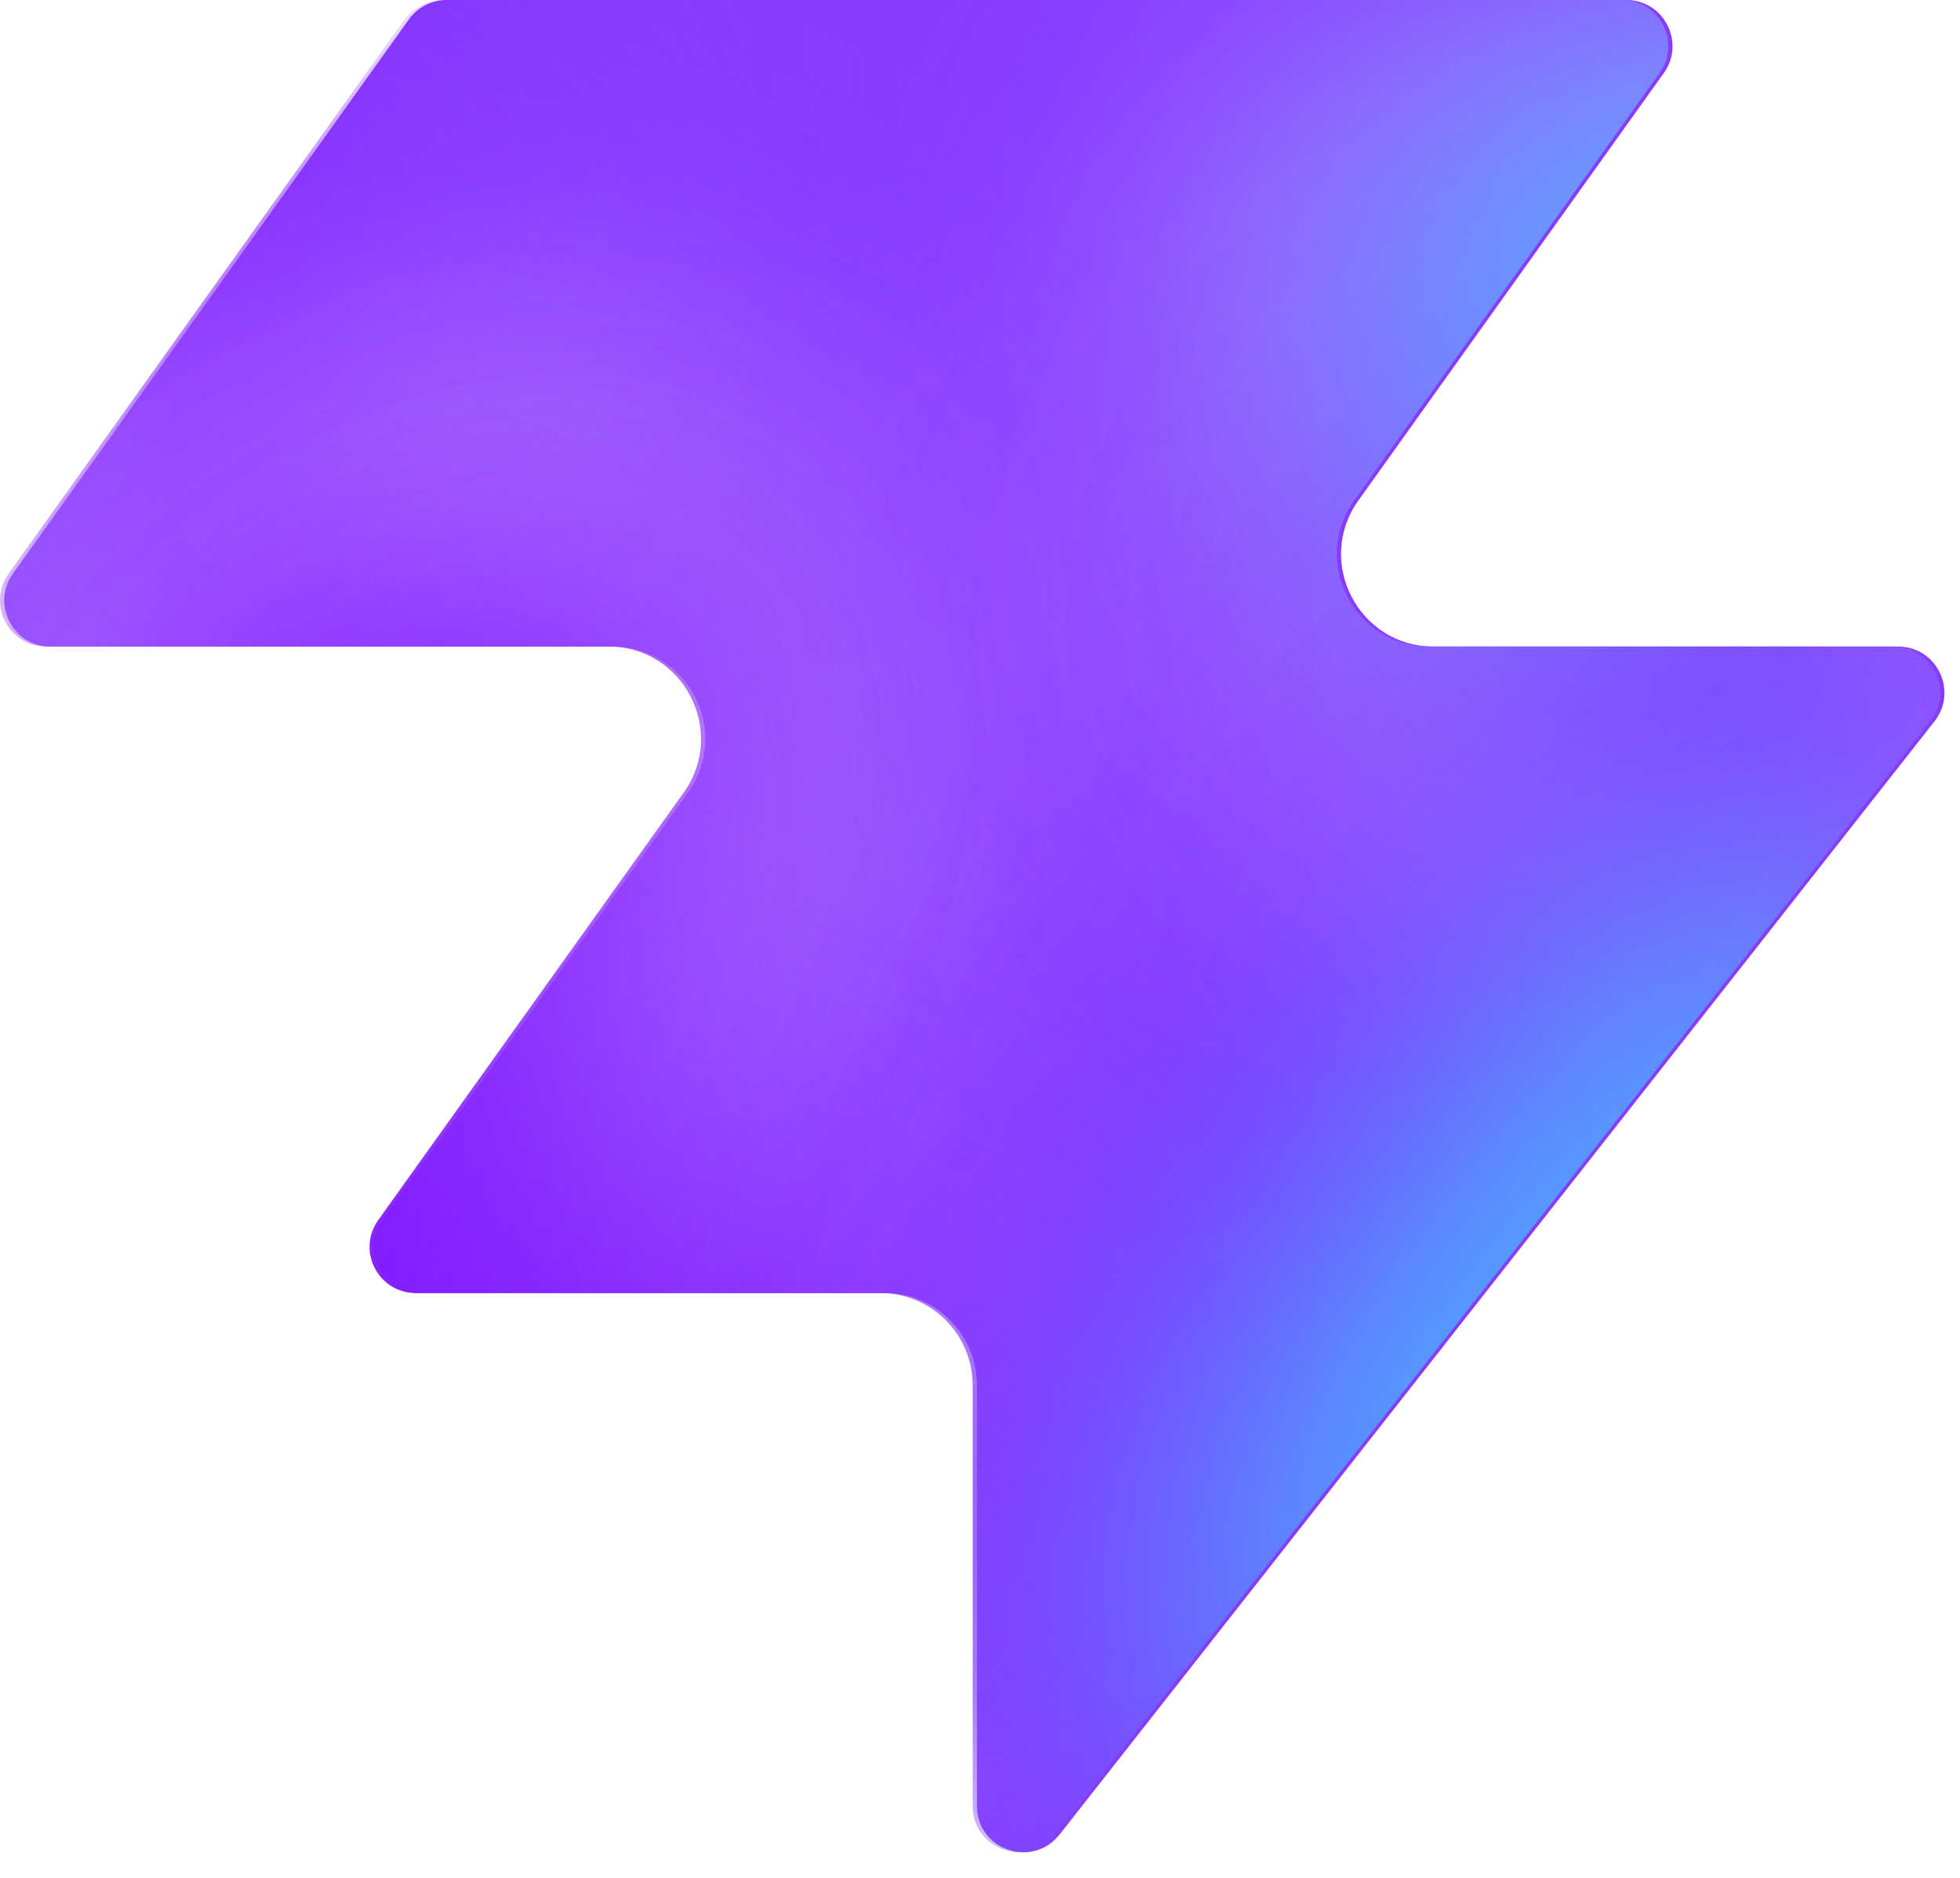
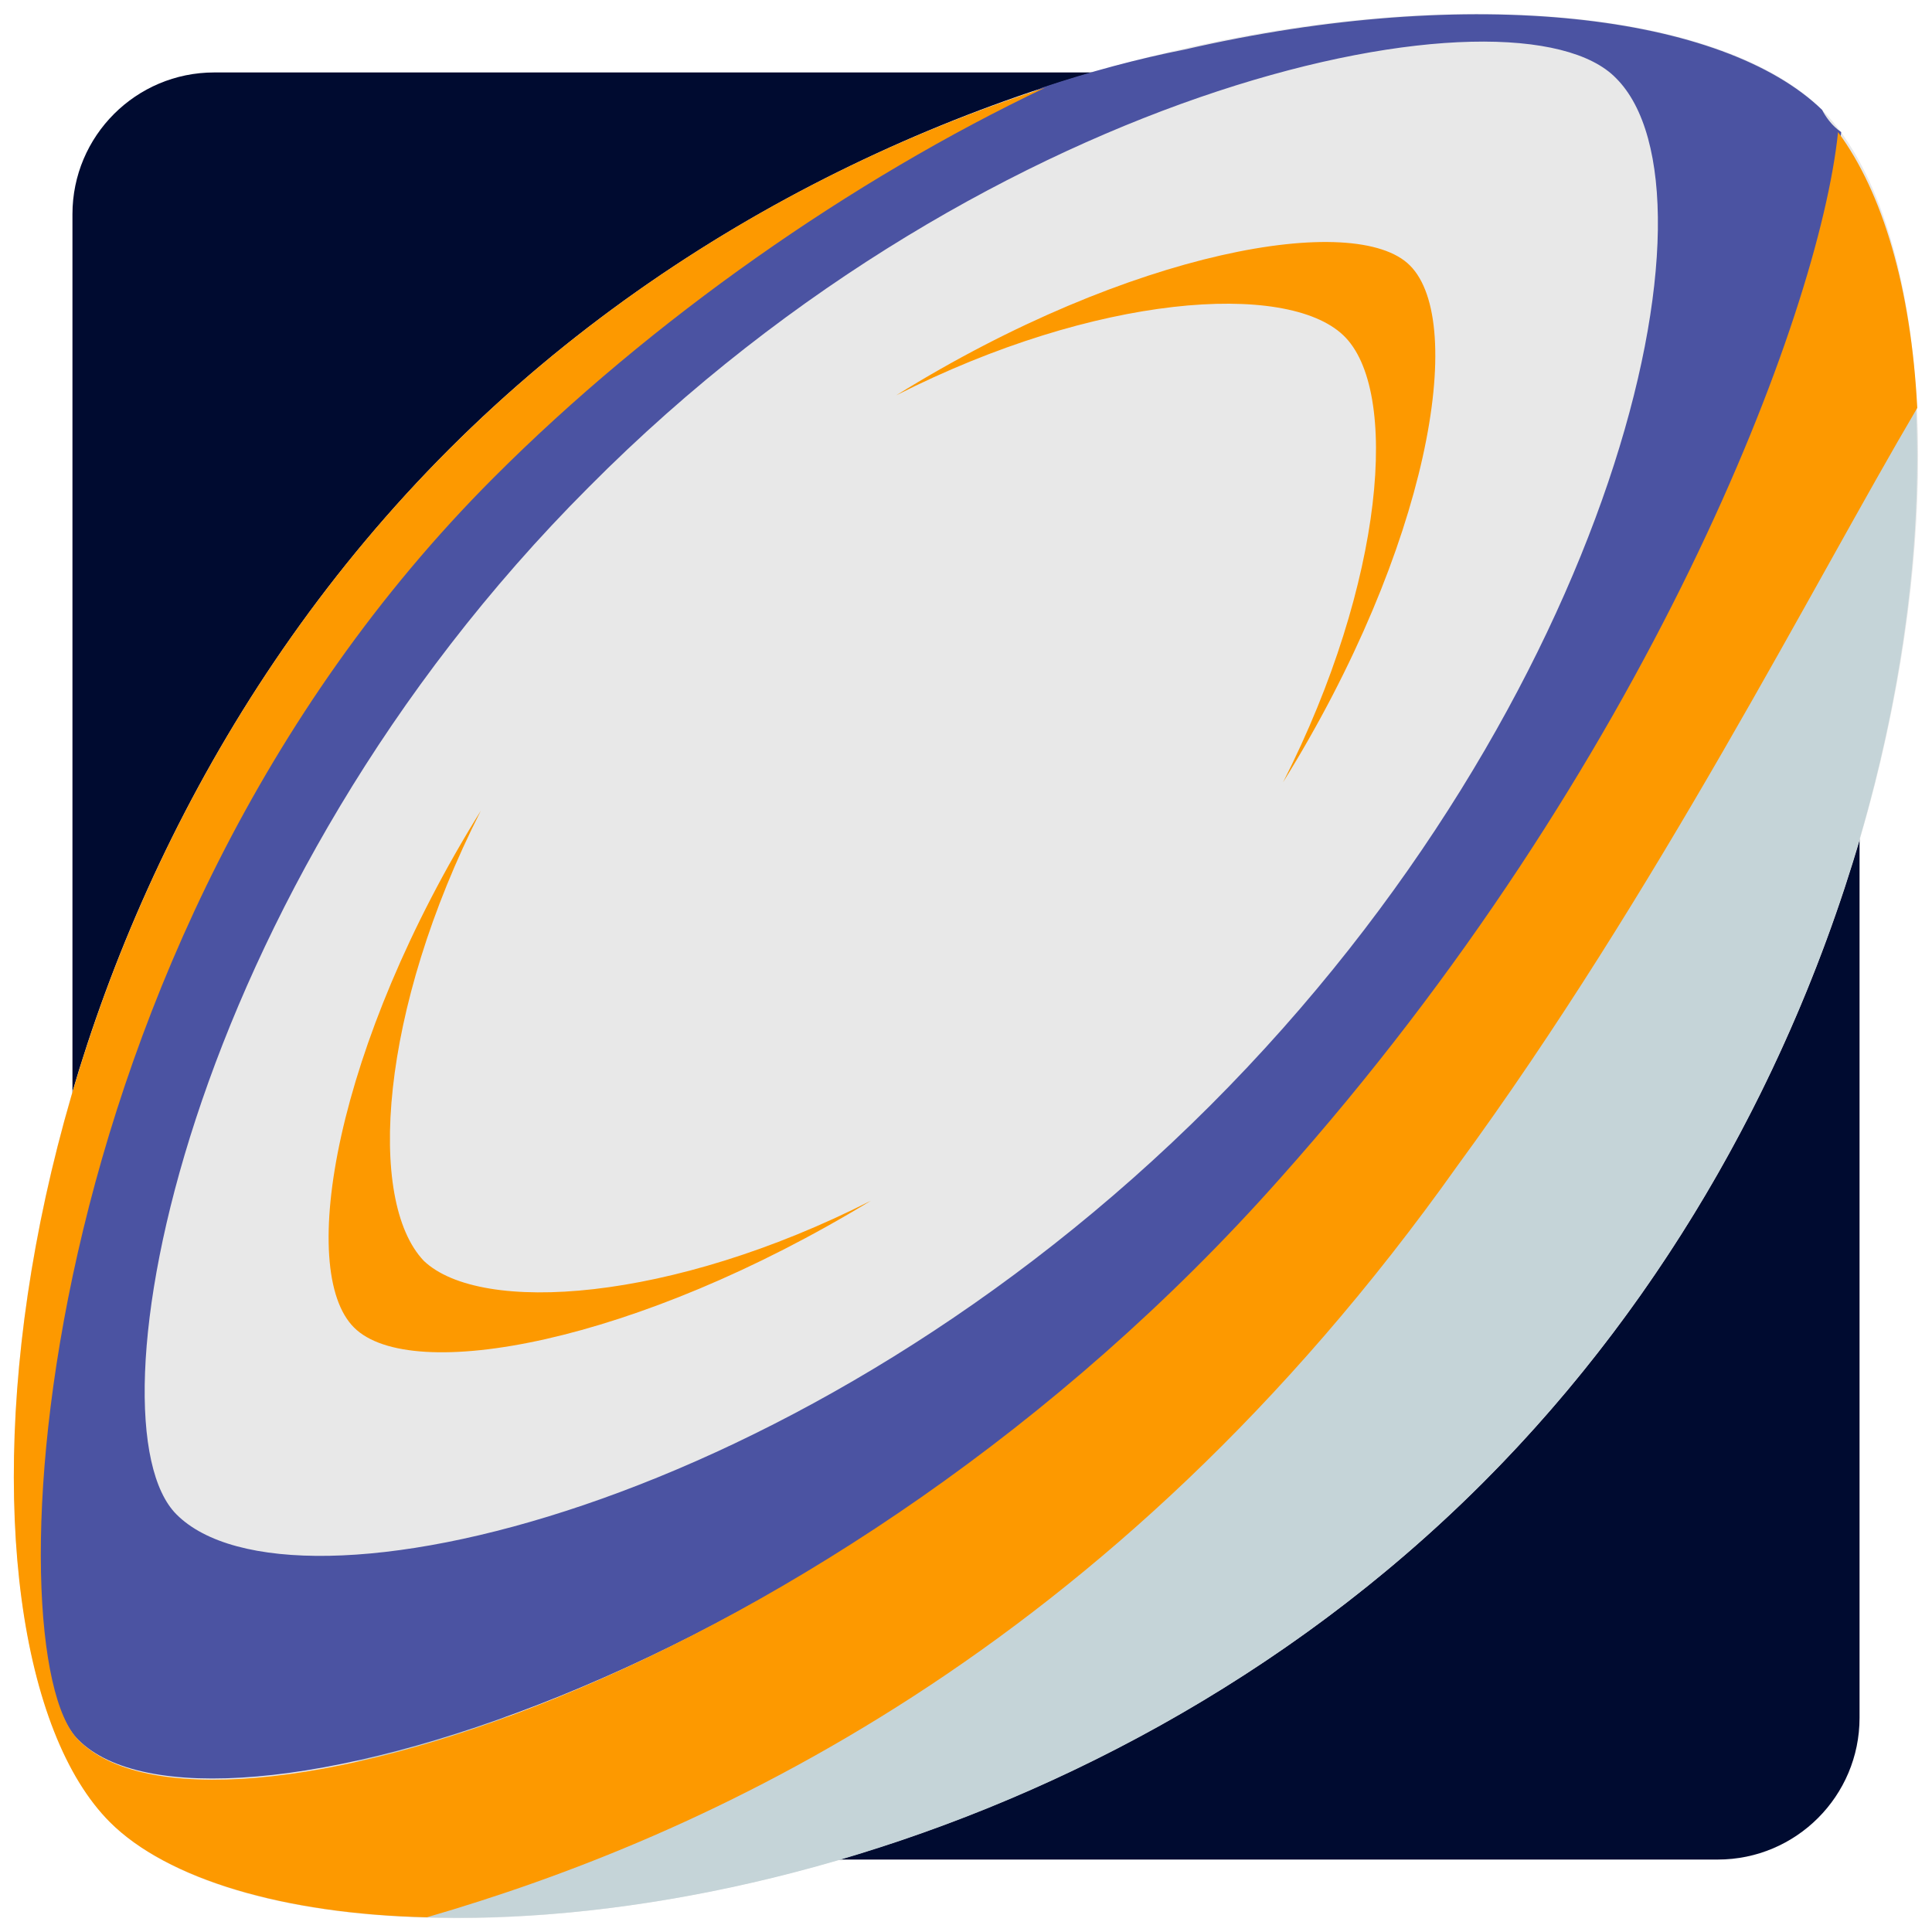
- <svg xmlns="http://www.w3.org/2000/svg" width="48" height="46" fill="none" viewBox="0 0 48 46">
-   <path fill="#863bff" d="M25.946 44.938c-.664.845-2.021.375-2.021-.698V33.937a2.26 2.26 0 0 0-2.262-2.262H10.287c-.92 0-1.456-1.04-.92-1.788l7.48-10.471c1.07-1.497 0-3.578-1.842-3.578H1.237c-.92 0-1.456-1.04-.92-1.788L10.013.474c.214-.297.556-.474.92-.474h28.894c.92 0 1.456 1.04.92 1.788l-7.48 10.471c-1.07 1.498 0 3.579 1.842 3.579h11.377c.943 0 1.473 1.088.89 1.83L25.947 44.94z" style="fill:#863bff;fill:color(display-p3 .525 .23 1);fill-opacity:1" />
-   <mask id="a" width="48" height="46" x="0" y="0" maskUnits="userSpaceOnUse" style="mask-type:alpha">
-     <path fill="#000" d="M25.842 44.938c-.664.844-2.021.375-2.021-.698V33.937a2.26 2.26 0 0 0-2.262-2.262H10.183c-.92 0-1.456-1.04-.92-1.788l7.48-10.471c1.07-1.498 0-3.579-1.842-3.579H1.133c-.92 0-1.456-1.04-.92-1.787L9.91.473c.214-.297.556-.474.92-.474h28.894c.92 0 1.456 1.04.92 1.788l-7.48 10.471c-1.07 1.498 0 3.578 1.842 3.578h11.377c.943 0 1.473 1.088.89 1.832L25.843 44.94z" style="fill:#000;fill-opacity:1" />
-   </mask>
-   <g mask="url(#a)">
-     <g filter="url(#b)">
-       <ellipse cx="5.508" cy="14.704" fill="#ede6ff" rx="5.508" ry="14.704" style="fill:#ede6ff;fill:color(display-p3 .927 .903 1);fill-opacity:1" transform="matrix(.00324 1 1 -.00324 -4.47 31.516)" />
-     </g>
-     <g filter="url(#c)">
-       <ellipse cx="10.399" cy="29.851" fill="#ede6ff" rx="10.399" ry="29.851" style="fill:#ede6ff;fill:color(display-p3 .927 .903 1);fill-opacity:1" transform="matrix(.00324 1 1 -.00324 -39.328 7.883)" />
-     </g>
-     <g filter="url(#d)">
-       <ellipse cx="5.508" cy="30.487" fill="#7e14ff" rx="5.508" ry="30.487" style="fill:#7e14ff;fill:color(display-p3 .492 .077 1);fill-opacity:1" transform="rotate(89.814 -25.913 -14.639)scale(1 -1)" />
-     </g>
-     <g filter="url(#e)">
-       <ellipse cx="5.508" cy="30.599" fill="#7e14ff" rx="5.508" ry="30.599" style="fill:#7e14ff;fill:color(display-p3 .492 .077 1);fill-opacity:1" transform="rotate(89.814 -32.644 -3.334)scale(1 -1)" />
-     </g>
-     <g filter="url(#f)">
-       <ellipse cx="5.508" cy="30.599" fill="#7e14ff" rx="5.508" ry="30.599" style="fill:#7e14ff;fill:color(display-p3 .492 .077 1);fill-opacity:1" transform="matrix(.00324 1 1 -.00324 -34.34 30.47)" />
-     </g>
-     <g filter="url(#g)">
-       <ellipse cx="14.072" cy="22.078" fill="#ede6ff" rx="14.072" ry="22.078" style="fill:#ede6ff;fill:color(display-p3 .927 .903 1);fill-opacity:1" transform="rotate(93.35 24.506 48.493)scale(-1 1)" />
-     </g>
-     <g filter="url(#h)">
-       <ellipse cx="3.47" cy="21.501" fill="#7e14ff" rx="3.47" ry="21.501" style="fill:#7e14ff;fill:color(display-p3 .492 .077 1);fill-opacity:1" transform="rotate(89.009 28.708 47.59)scale(-1 1)" />
-     </g>
-     <g filter="url(#i)">
-       <ellipse cx="3.47" cy="21.501" fill="#7e14ff" rx="3.47" ry="21.501" style="fill:#7e14ff;fill:color(display-p3 .492 .077 1);fill-opacity:1" transform="rotate(89.009 28.708 47.59)scale(-1 1)" />
-     </g>
-     <g filter="url(#j)">
-       <ellipse cx=".387" cy="8.972" fill="#7e14ff" rx="4.407" ry="29.108" style="fill:#7e14ff;fill:color(display-p3 .492 .077 1);fill-opacity:1" transform="rotate(39.51 .387 8.972)" />
-     </g>
-     <g filter="url(#k)">
-       <ellipse cx="47.523" cy="-6.092" fill="#7e14ff" rx="4.407" ry="29.108" style="fill:#7e14ff;fill:color(display-p3 .492 .077 1);fill-opacity:1" transform="rotate(37.892 47.523 -6.092)" />
-     </g>
-     <g filter="url(#l)">
-       <ellipse cx="41.412" cy="6.333" fill="#47bfff" rx="5.971" ry="9.665" style="fill:#47bfff;fill:color(display-p3 .28 .748 1);fill-opacity:1" transform="rotate(37.892 41.412 6.333)" />
-     </g>
-     <g filter="url(#m)">
-       <ellipse cx="-1.879" cy="38.332" fill="#7e14ff" rx="4.407" ry="29.108" style="fill:#7e14ff;fill:color(display-p3 .492 .077 1);fill-opacity:1" transform="rotate(37.892 -1.88 38.332)" />
-     </g>
-     <g filter="url(#n)">
-       <ellipse cx="-1.879" cy="38.332" fill="#7e14ff" rx="4.407" ry="29.108" style="fill:#7e14ff;fill:color(display-p3 .492 .077 1);fill-opacity:1" transform="rotate(37.892 -1.88 38.332)" />
-     </g>
-     <g filter="url(#o)">
-       <ellipse cx="35.651" cy="29.907" fill="#7e14ff" rx="4.407" ry="29.108" style="fill:#7e14ff;fill:color(display-p3 .492 .077 1);fill-opacity:1" transform="rotate(37.892 35.651 29.907)" />
-     </g>
-     <g filter="url(#p)">
-       <ellipse cx="38.418" cy="32.4" fill="#47bfff" rx="5.971" ry="15.297" style="fill:#47bfff;fill:color(display-p3 .28 .748 1);fill-opacity:1" transform="rotate(37.892 38.418 32.4)" />
-     </g>
+ <svg xmlns="http://www.w3.org/2000/svg" version="1.1" baseProfile="tiny" id="Layer_1" x="0px" y="0px" viewBox="0 0 800 800" overflow="visible" xml:space="preserve">
+   <path fill="#000B30" d="M711.3,770H88.7C56.3,770,30,743.7,30,711.3V88.7C30,56.3,56.3,30,88.7,30h622.6c32.4,0,58.7,26.3,58.7,58.7  v622.6C770,743.7,743.7,770,711.3,770z" />
+   <path fill="#E8E8E8" d="M754.5,45.5C681-28,381.6-9.7,186,186S-28,679.7,45.5,754.5C119,828,418.4,809.7,614,614  S828,120.3,754.5,45.5z" />
+   <path fill="#C5D4D8" d="M741.4,163.7c-19.7,43.3-40.7,84-65.6,124.7C628.5,365.9,572,440.7,512.9,510.3  c-55.1,65.6-120.8,135.2-199.6,173.3c-40.7,19.7-82.7,22.3-124.7,31.5c-38.1,9.2-85.3,31.5-90.6,67c115.5,35.5,351.9-3.9,516-168.1  c157.6-157.6,199.6-380.8,172-501.6C767.6,124.3,753.2,140,741.4,163.7" />
+   <path fill="#4B53A2" d="M490.6,20.5c-19.7,3.9-39.4,9.2-59.1,15.8c-80.1,38.1-162.8,97.2-228.5,161.5C10,392.1-4.4,684.9,32.4,720.4  c52.5,52.5,313.8-23.6,498.9-232.4C683.6,317.3,754.5,129.5,762.4,54.7c-3.9-2.6-6.6-6.6-7.9-9.2C713.8,6.1,610.1-7,490.6,20.5   M501.1,457.8C333,625.8,120.3,674.4,73.1,627.1C35,589.1,75.7,369.8,243.8,201.7C411.8,32.4,628.5-9.7,669.2,32.4  C716.4,79.6,669.2,289.7,501.1,457.8" />
+   <g>
+     <path fill="#FD9900" d="M199.1,335.7c-60.4,97.2-76.2,190.4-52.5,214c23.6,23.6,116.9,6.6,214-52.5c-82.7,42-161.5,47.3-185.1,24.9   C151.8,497.2,157.1,418.4,199.1,335.7" />
+     <path fill="#FD9900" d="M371.1,163.7c82.7-42,161.5-47.3,185.1-24.9c23.6,22.3,17.1,102.4-24.9,185.1   c60.4-97.2,76.2-190.4,52.5-214C561.5,87.5,468.3,103.3,371.1,163.7" />
+     <path fill="#FD9900" d="M761.1,54.7C753.2,130.8,682.3,317.3,530,488C344.9,696.7,84.9,774.2,32.4,720.4   c-35.5-35.5-22.3-328.2,172-522.6C270,132.1,352.7,74.4,432.8,36.3C347.5,63.9,259.5,112.5,186,186C-9.7,381.6-28,681,45.5,754.5   c23.6,23.6,72.2,38.1,131.3,39.4c112.9-32.8,282.3-107.7,426.7-311.2c82.7-112.9,147.1-240.3,190.4-313.8   C791.3,119,779.5,79.6,761.1,54.7" />
  </g>
-   <defs>
-     <filter id="b" width="60.045" height="41.654" x="-19.77" y="16.149" color-interpolation-filters="sRGB" filterUnits="userSpaceOnUse">
-       <feFlood flood-opacity="0" result="BackgroundImageFix" />
-       <feBlend in="SourceGraphic" in2="BackgroundImageFix" result="shape" />
-       <feGaussianBlur result="effect1_foregroundBlur_2002_17158" stdDeviation="7.659" />
-     </filter>
-     <filter id="c" width="90.34" height="51.437" x="-54.613" y="-7.533" color-interpolation-filters="sRGB" filterUnits="userSpaceOnUse">
-       <feFlood flood-opacity="0" result="BackgroundImageFix" />
-       <feBlend in="SourceGraphic" in2="BackgroundImageFix" result="shape" />
-       <feGaussianBlur result="effect1_foregroundBlur_2002_17158" stdDeviation="7.659" />
-     </filter>
-     <filter id="d" width="79.355" height="29.4" x="-49.64" y="2.03" color-interpolation-filters="sRGB" filterUnits="userSpaceOnUse">
-       <feFlood flood-opacity="0" result="BackgroundImageFix" />
-       <feBlend in="SourceGraphic" in2="BackgroundImageFix" result="shape" />
-       <feGaussianBlur result="effect1_foregroundBlur_2002_17158" stdDeviation="4.596" />
-     </filter>
-     <filter id="e" width="79.579" height="29.4" x="-45.045" y="20.029" color-interpolation-filters="sRGB" filterUnits="userSpaceOnUse">
-       <feFlood flood-opacity="0" result="BackgroundImageFix" />
-       <feBlend in="SourceGraphic" in2="BackgroundImageFix" result="shape" />
-       <feGaussianBlur result="effect1_foregroundBlur_2002_17158" stdDeviation="4.596" />
-     </filter>
-     <filter id="f" width="79.579" height="29.4" x="-43.513" y="21.178" color-interpolation-filters="sRGB" filterUnits="userSpaceOnUse">
-       <feFlood flood-opacity="0" result="BackgroundImageFix" />
-       <feBlend in="SourceGraphic" in2="BackgroundImageFix" result="shape" />
-       <feGaussianBlur result="effect1_foregroundBlur_2002_17158" stdDeviation="4.596" />
-     </filter>
-     <filter id="g" width="74.749" height="58.852" x="15.756" y="-17.901" color-interpolation-filters="sRGB" filterUnits="userSpaceOnUse">
-       <feFlood flood-opacity="0" result="BackgroundImageFix" />
-       <feBlend in="SourceGraphic" in2="BackgroundImageFix" result="shape" />
-       <feGaussianBlur result="effect1_foregroundBlur_2002_17158" stdDeviation="7.659" />
-     </filter>
-     <filter id="h" width="61.377" height="25.362" x="23.548" y="2.284" color-interpolation-filters="sRGB" filterUnits="userSpaceOnUse">
-       <feFlood flood-opacity="0" result="BackgroundImageFix" />
-       <feBlend in="SourceGraphic" in2="BackgroundImageFix" result="shape" />
-       <feGaussianBlur result="effect1_foregroundBlur_2002_17158" stdDeviation="4.596" />
-     </filter>
-     <filter id="i" width="61.377" height="25.362" x="23.548" y="2.284" color-interpolation-filters="sRGB" filterUnits="userSpaceOnUse">
-       <feFlood flood-opacity="0" result="BackgroundImageFix" />
-       <feBlend in="SourceGraphic" in2="BackgroundImageFix" result="shape" />
-       <feGaussianBlur result="effect1_foregroundBlur_2002_17158" stdDeviation="4.596" />
-     </filter>
-     <filter id="j" width="56.045" height="63.649" x="-27.636" y="-22.853" color-interpolation-filters="sRGB" filterUnits="userSpaceOnUse">
-       <feFlood flood-opacity="0" result="BackgroundImageFix" />
-       <feBlend in="SourceGraphic" in2="BackgroundImageFix" result="shape" />
-       <feGaussianBlur result="effect1_foregroundBlur_2002_17158" stdDeviation="4.596" />
-     </filter>
-     <filter id="k" width="54.814" height="64.646" x="20.116" y="-38.415" color-interpolation-filters="sRGB" filterUnits="userSpaceOnUse">
-       <feFlood flood-opacity="0" result="BackgroundImageFix" />
-       <feBlend in="SourceGraphic" in2="BackgroundImageFix" result="shape" />
-       <feGaussianBlur result="effect1_foregroundBlur_2002_17158" stdDeviation="4.596" />
-     </filter>
-     <filter id="l" width="33.541" height="35.313" x="24.641" y="-11.323" color-interpolation-filters="sRGB" filterUnits="userSpaceOnUse">
-       <feFlood flood-opacity="0" result="BackgroundImageFix" />
-       <feBlend in="SourceGraphic" in2="BackgroundImageFix" result="shape" />
-       <feGaussianBlur result="effect1_foregroundBlur_2002_17158" stdDeviation="4.596" />
-     </filter>
-     <filter id="m" width="54.814" height="64.646" x="-29.286" y="6.009" color-interpolation-filters="sRGB" filterUnits="userSpaceOnUse">
-       <feFlood flood-opacity="0" result="BackgroundImageFix" />
-       <feBlend in="SourceGraphic" in2="BackgroundImageFix" result="shape" />
-       <feGaussianBlur result="effect1_foregroundBlur_2002_17158" stdDeviation="4.596" />
-     </filter>
-     <filter id="n" width="54.814" height="64.646" x="-29.286" y="6.009" color-interpolation-filters="sRGB" filterUnits="userSpaceOnUse">
-       <feFlood flood-opacity="0" result="BackgroundImageFix" />
-       <feBlend in="SourceGraphic" in2="BackgroundImageFix" result="shape" />
-       <feGaussianBlur result="effect1_foregroundBlur_2002_17158" stdDeviation="4.596" />
-     </filter>
-     <filter id="o" width="54.814" height="64.646" x="8.244" y="-2.416" color-interpolation-filters="sRGB" filterUnits="userSpaceOnUse">
-       <feFlood flood-opacity="0" result="BackgroundImageFix" />
-       <feBlend in="SourceGraphic" in2="BackgroundImageFix" result="shape" />
-       <feGaussianBlur result="effect1_foregroundBlur_2002_17158" stdDeviation="4.596" />
-     </filter>
-     <filter id="p" width="39.409" height="43.623" x="18.713" y="10.588" color-interpolation-filters="sRGB" filterUnits="userSpaceOnUse">
-       <feFlood flood-opacity="0" result="BackgroundImageFix" />
-       <feBlend in="SourceGraphic" in2="BackgroundImageFix" result="shape" />
-       <feGaussianBlur result="effect1_foregroundBlur_2002_17158" stdDeviation="4.596" />
-     </filter>
-   </defs>
</svg>
